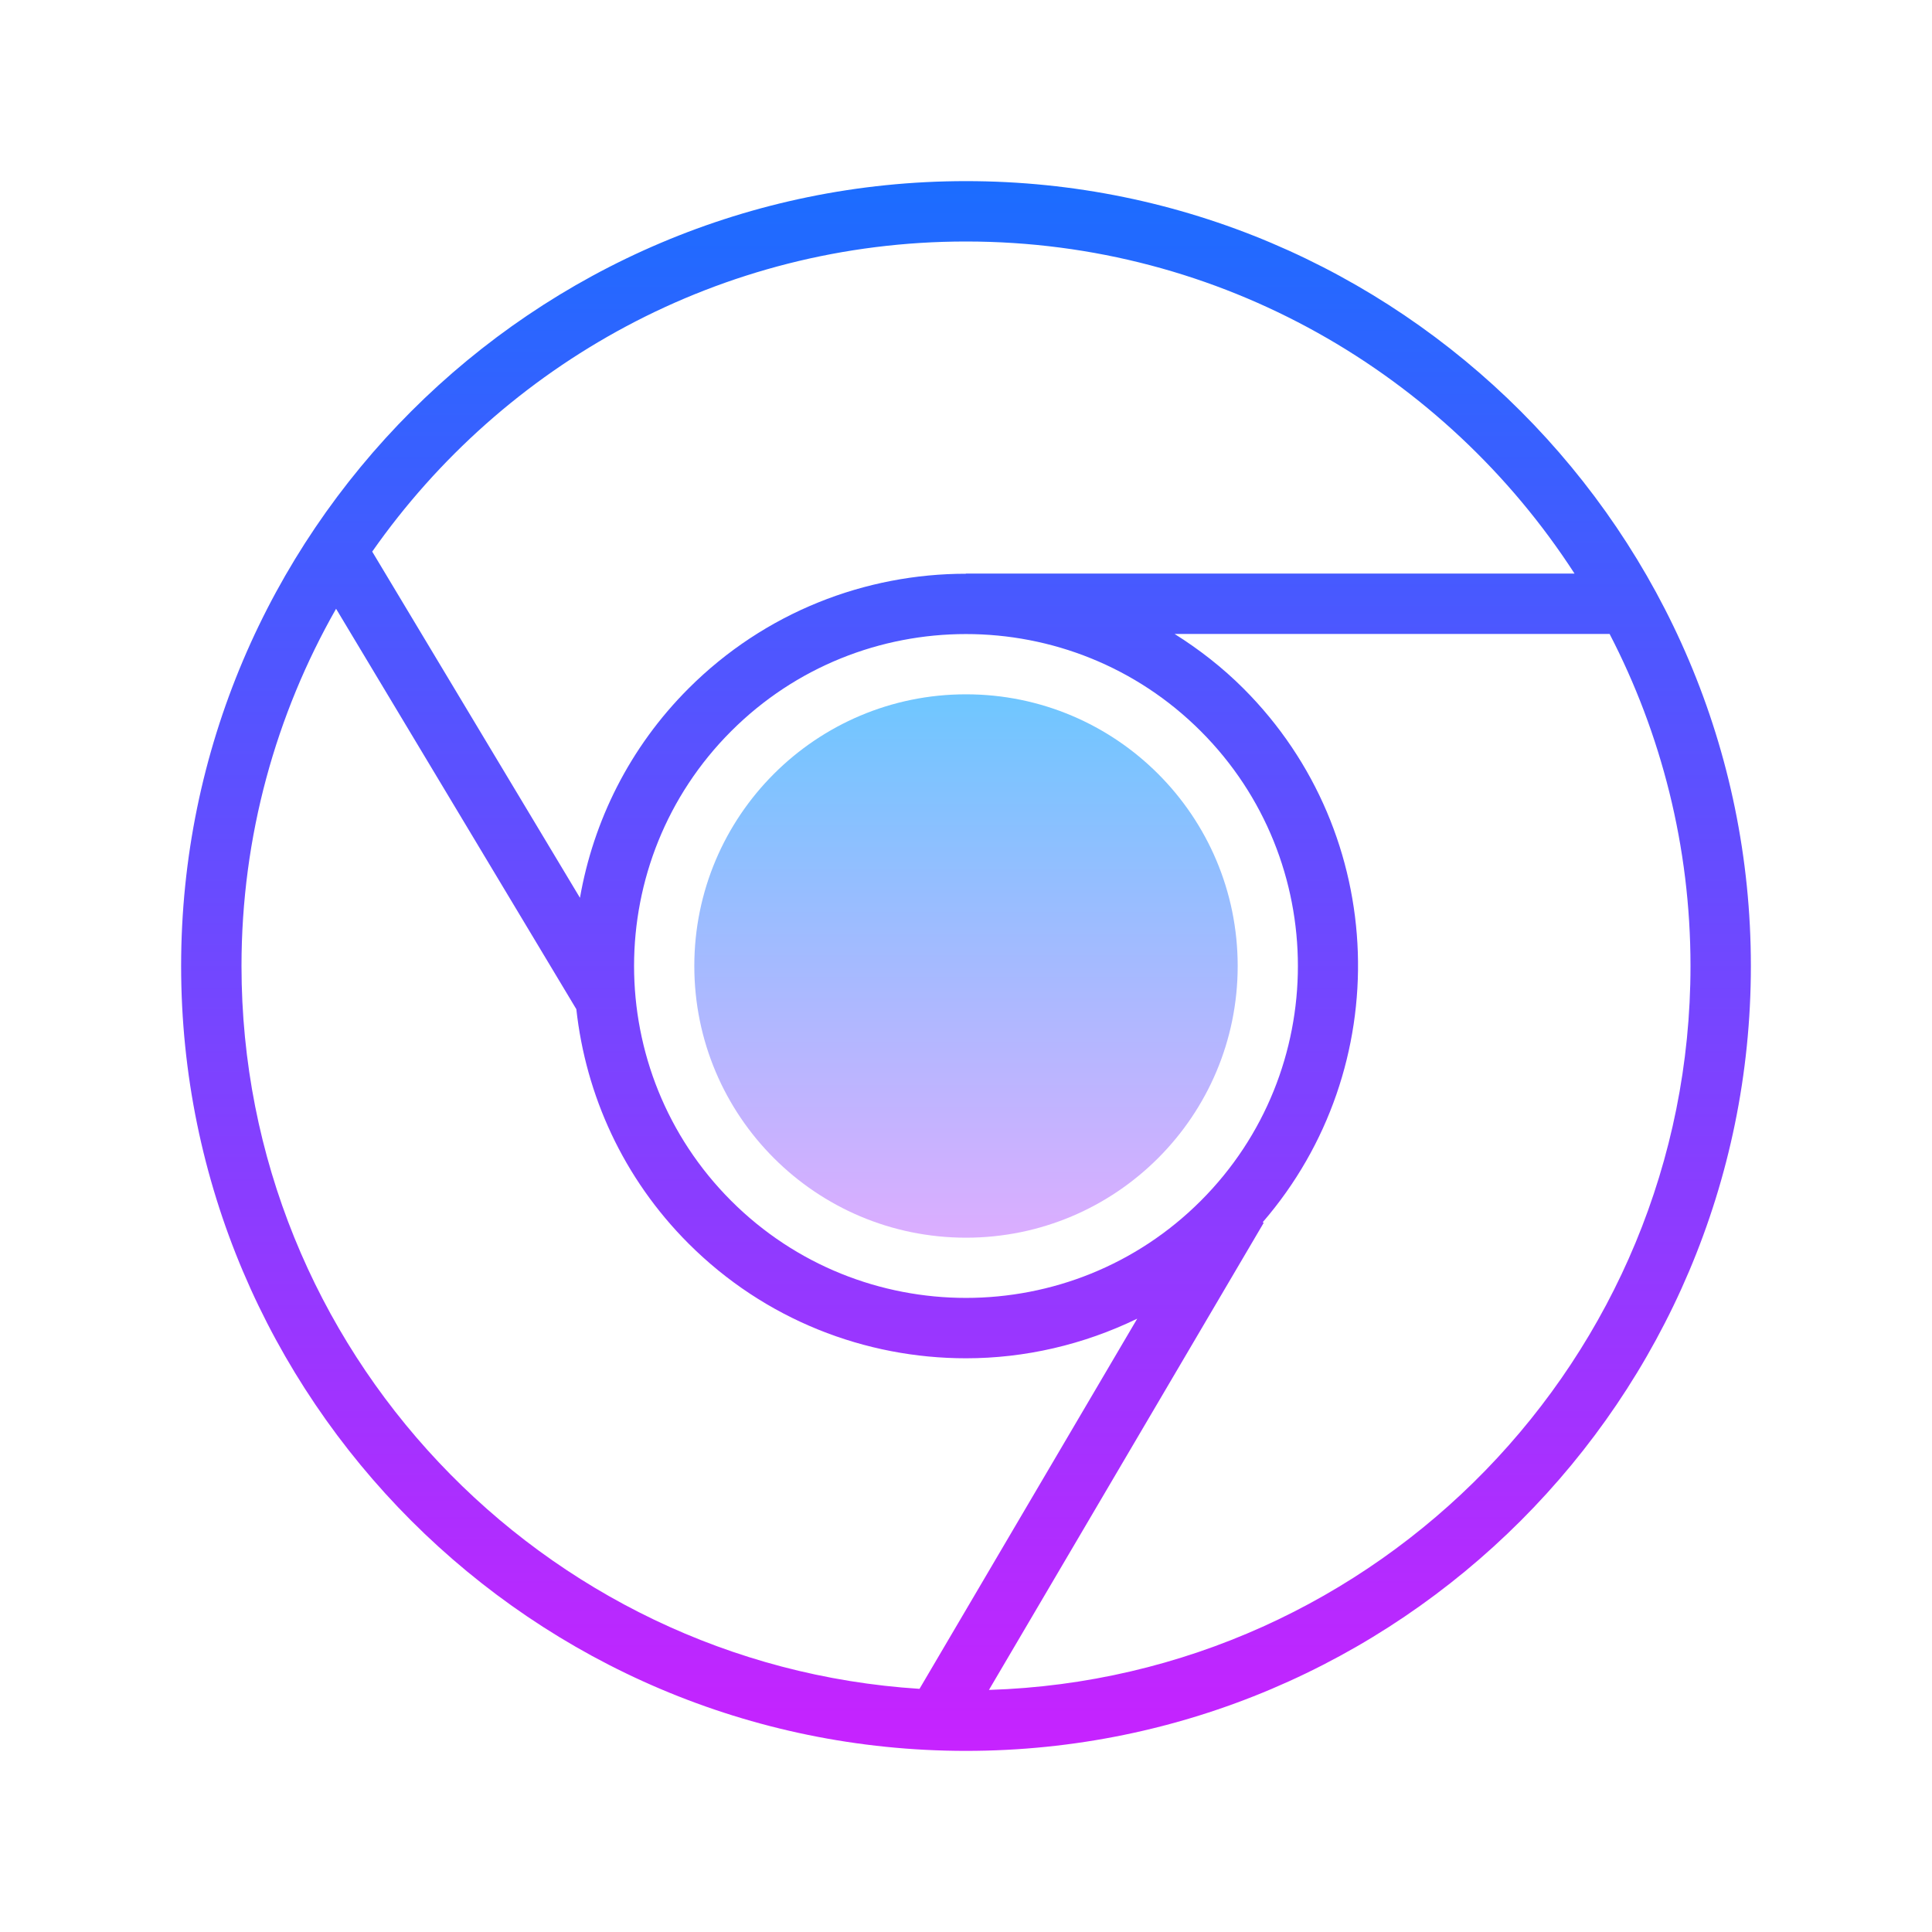
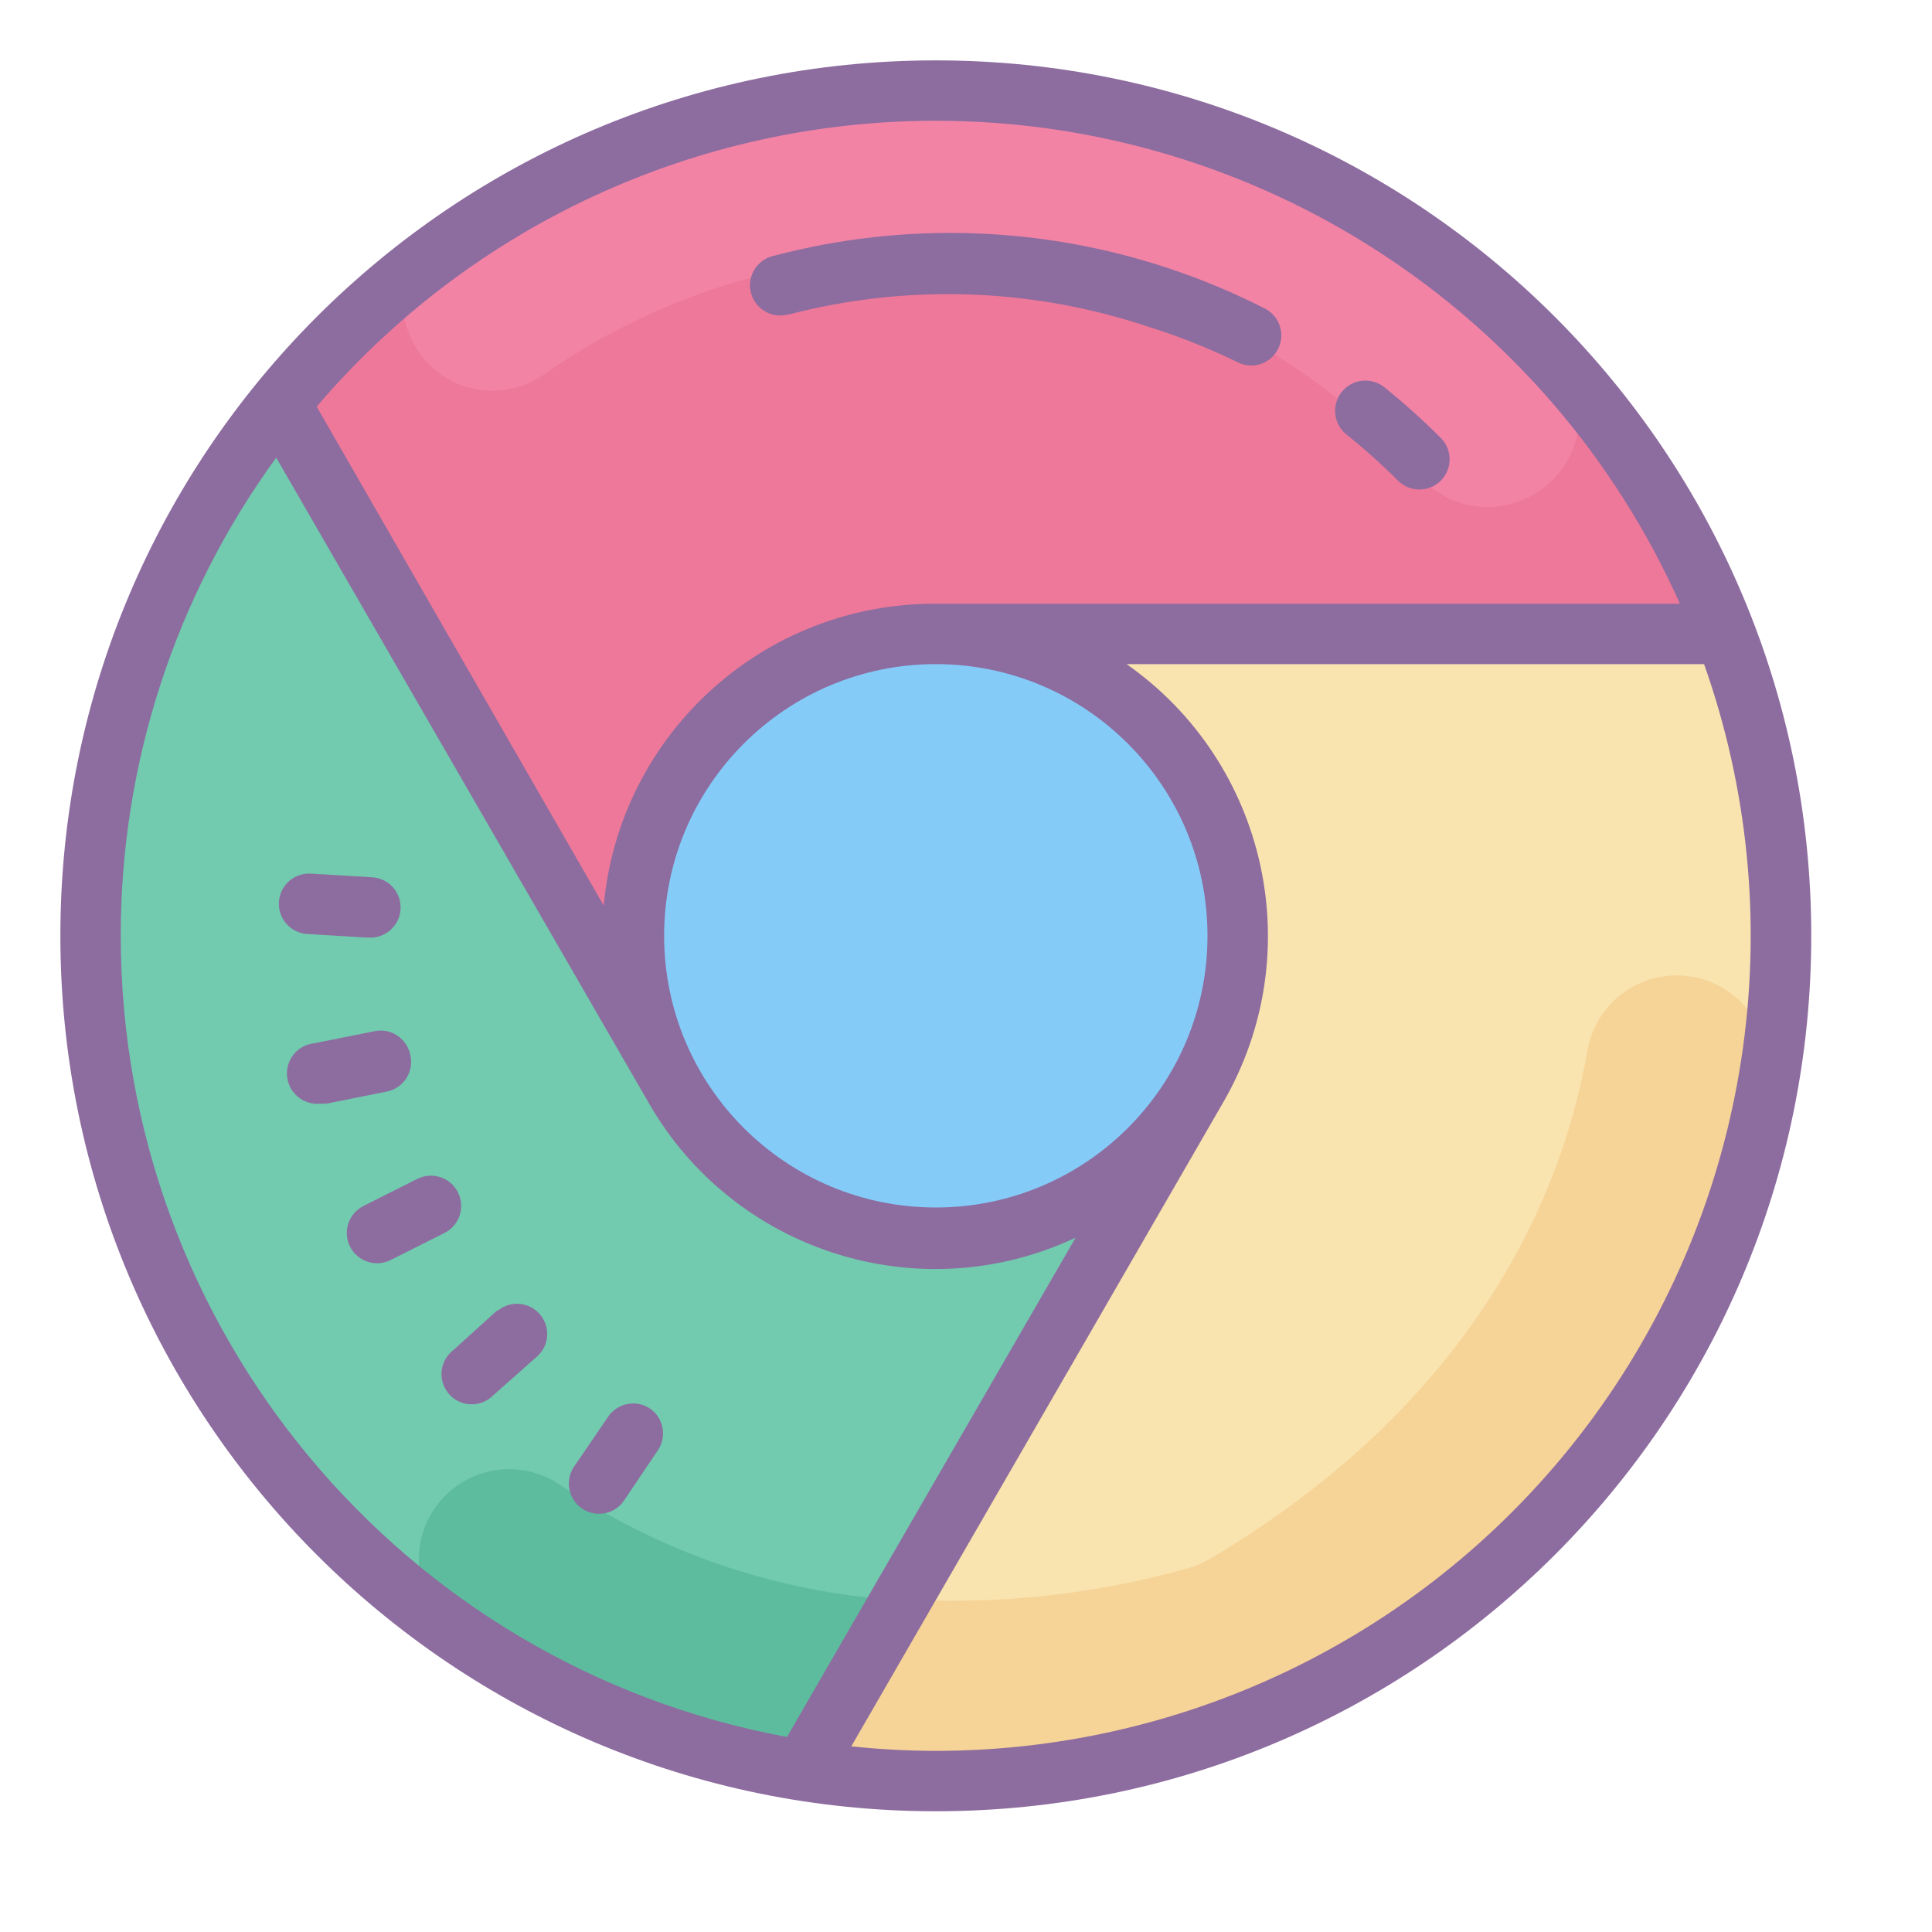
<svg xmlns="http://www.w3.org/2000/svg" viewBox="0 0 64 64" width="16px" height="16px">
-   <linearGradient id="dAvsn8cMfZ5L0b3152ww8a" x1="32" x2="32" y1="22.667" y2="42.766" gradientUnits="userSpaceOnUse" spreadMethod="reflect">
-     <stop offset="0" stop-color="#6dc7ff" />
-     <stop offset="1" stop-color="#e6abff" />
-   </linearGradient>
-   <path fill="url(#dAvsn8cMfZ5L0b3152ww8a)" d="M32 23A9 9 0 1 0 32 41A9 9 0 1 0 32 23Z" />
-   <linearGradient id="dAvsn8cMfZ5L0b3152ww8b" x1="32" x2="32" y1="5.667" y2="58.343" gradientUnits="userSpaceOnUse" spreadMethod="reflect">
-     <stop offset="0" stop-color="#1a6dff" />
-     <stop offset="1" stop-color="#c822ff" />
-   </linearGradient>
-   <path fill="url(#dAvsn8cMfZ5L0b3152ww8b)" d="M32,6C17.663,6,6,17.663,6,32s11.663,26,26,26s26-11.663,26-26S46.337,6,32,6z M32,8 c8.445,0,15.879,4.388,20.158,11H32v0.006c-3.329,0-6.658,1.267-9.192,3.801c-1.958,1.958-3.151,4.393-3.596,6.934L12.33,18.273 C16.673,12.069,23.869,8,32,8z M39.778,39.778c-4.289,4.289-11.268,4.289-15.557,0s-4.289-11.268,0-15.557 c2.145-2.145,4.962-3.217,7.778-3.217s5.634,1.072,7.778,3.217C44.067,28.511,44.067,35.489,39.778,39.778z M8,32 c0-4.302,1.143-8.339,3.133-11.834l7.959,13.265c0.312,2.837,1.545,5.591,3.715,7.762c2.534,2.534,5.863,3.802,9.192,3.802 c1.946,0,3.886-0.446,5.673-1.312L30.46,55.945C17.942,55.148,8,44.716,8,32z M32.76,55.981l9.102-15.474l-0.033-0.019 c4.409-5.101,4.205-12.838-0.637-17.68c-0.704-0.704-1.473-1.299-2.282-1.808h14.41C55.028,24.298,56,28.037,56,32 C56,44.979,45.642,55.577,32.76,55.981z" />
+   <path fill="#ed7899" d="M31 3A28 28 0 1 0 31 59A28 28 0 1 0 31 3Z" />
+   <path fill="#72caaf" d="M3.64,30.88A29.64,29.64,0,0,1,9,14L22,37s14,4.09,14,4.07L26.21,58A27.66,27.66,0,0,1,3.64,30.88Z" />
+   <path fill="#5dbc9d" d="M29.68,53a22.46,22.46,0,0,1-11.14-3.82,3,3,0,0,0-2.83-.28h0a3,3,0,0,0-.49,5.27A28.79,28.79,0,0,0,27,58.74C31.42,59.44,32.63,53.2,29.68,53Z" />
+   <path fill="#f9e3ae" d="M44.88,54.71a29.64,29.64,0,0,1-17.34,3.58L40.24,35.7,36.75,21.5l20.77.25A27.66,27.66,0,0,1,44.88,54.71Z" />
+   <path fill="#f283a5" d="M50.47,16.55h0a3,3,0,0,0,1.12-4.72,28,28,0,0,0-37-4.31,3,3,0,0,0,.63,5.22h0A3,3,0,0,0,18,12.42a22,22,0,0,1,29,3.33A3,3,0,0,0,50.47,16.55Z" />
+   <path fill="#f6d397" d="M52.59,34.79C51.5,41,47.67,47.14,40.1,51.63a3.26,3.26,0,0,1-.81.34,28.92,28.92,0,0,1-9.61,1c-.93,2.52-1.35,2.64-2.73,5.75a36.25,36.25,0,0,0,14.8-.92,3.25,3.25,0,0,0,.85-.36c9.46-5.73,14.46-13.59,15.89-21.57a3,3,0,0,0-4.12-3.32h0A3,3,0,0,0,52.59,34.79Z" />
+   <path fill="#85cbf8" d="M31 21A10 10 0 1 0 31 41A10 10 0 1 0 31 21Z" />
+   <path fill="#8d6c9f" d="M46.31 15.92a1 1 0 0 0 1.42-1.41 23.23 23.23 0 0 0-1.87-1.68 1 1 0 0 0-1.26 1.56A21.14 21.14 0 0 1 46.31 15.92zM26.12 10.42A20.93 20.93 0 0 1 38 10.81 21.17 21.17 0 0 1 41 12a1 1 0 0 0 .45.11 1 1 0 0 0 .45-1.89 23.26 23.26 0 0 0-3.18-1.33 22.91 22.91 0 0 0-13.07-.42 1 1 0 1 0 .51 1.93zM15.17 39.5a1 1 0 0 0-1.34-.45l-1.79.9a1 1 0 1 0 .9 1.79l1.79-.9A1 1 0 0 0 15.17 39.5zM16.47 43.41L15 44.74a1 1 0 1 0 1.33 1.49l1.5-1.33a1 1 0 0 0-1.33-1.49zM12.18 31.06h.06a1 1 0 0 0 .06-2l-2-.12a1 1 0 0 0-1.06.94 1 1 0 0 0 .94 1.06zM21.53 46.66a1 1 0 0 0-1.39.28L19 48.61a1 1 0 0 0 1.67 1.1L21.82 48A1 1 0 0 0 21.53 46.66zM13.59 34.94a1 1 0 0 0-1.18-.78l-2 .4a1 1 0 0 0 .2 2l.2 0 2-.4A1 1 0 0 0 13.59 34.94z" />
+   <path fill="#8d6c9f" d="M31,2A29,29,0,1,0,60,31,29,29,0,0,0,31,2Zm0,2A27,27,0,0,1,55.65,20H31A11,11,0,0,0,20,30L10.49,13.47A26.94,26.94,0,0,1,31,4Zm9,27a9,9,0,1,1-9-9A9,9,0,0,1,40,31ZM4,31A26.85,26.85,0,0,1,9.15,15.16L21.47,36.5h0A10.94,10.94,0,0,0,35.63,41h0L26.07,57.54A27,27,0,0,1,4,31ZM31,58a27.19,27.19,0,0,1-2.8-.15L40.53,36.5v0A11,11,0,0,0,37.32,22H56.45A27,27,0,0,1,31,58Z" />
</svg>
